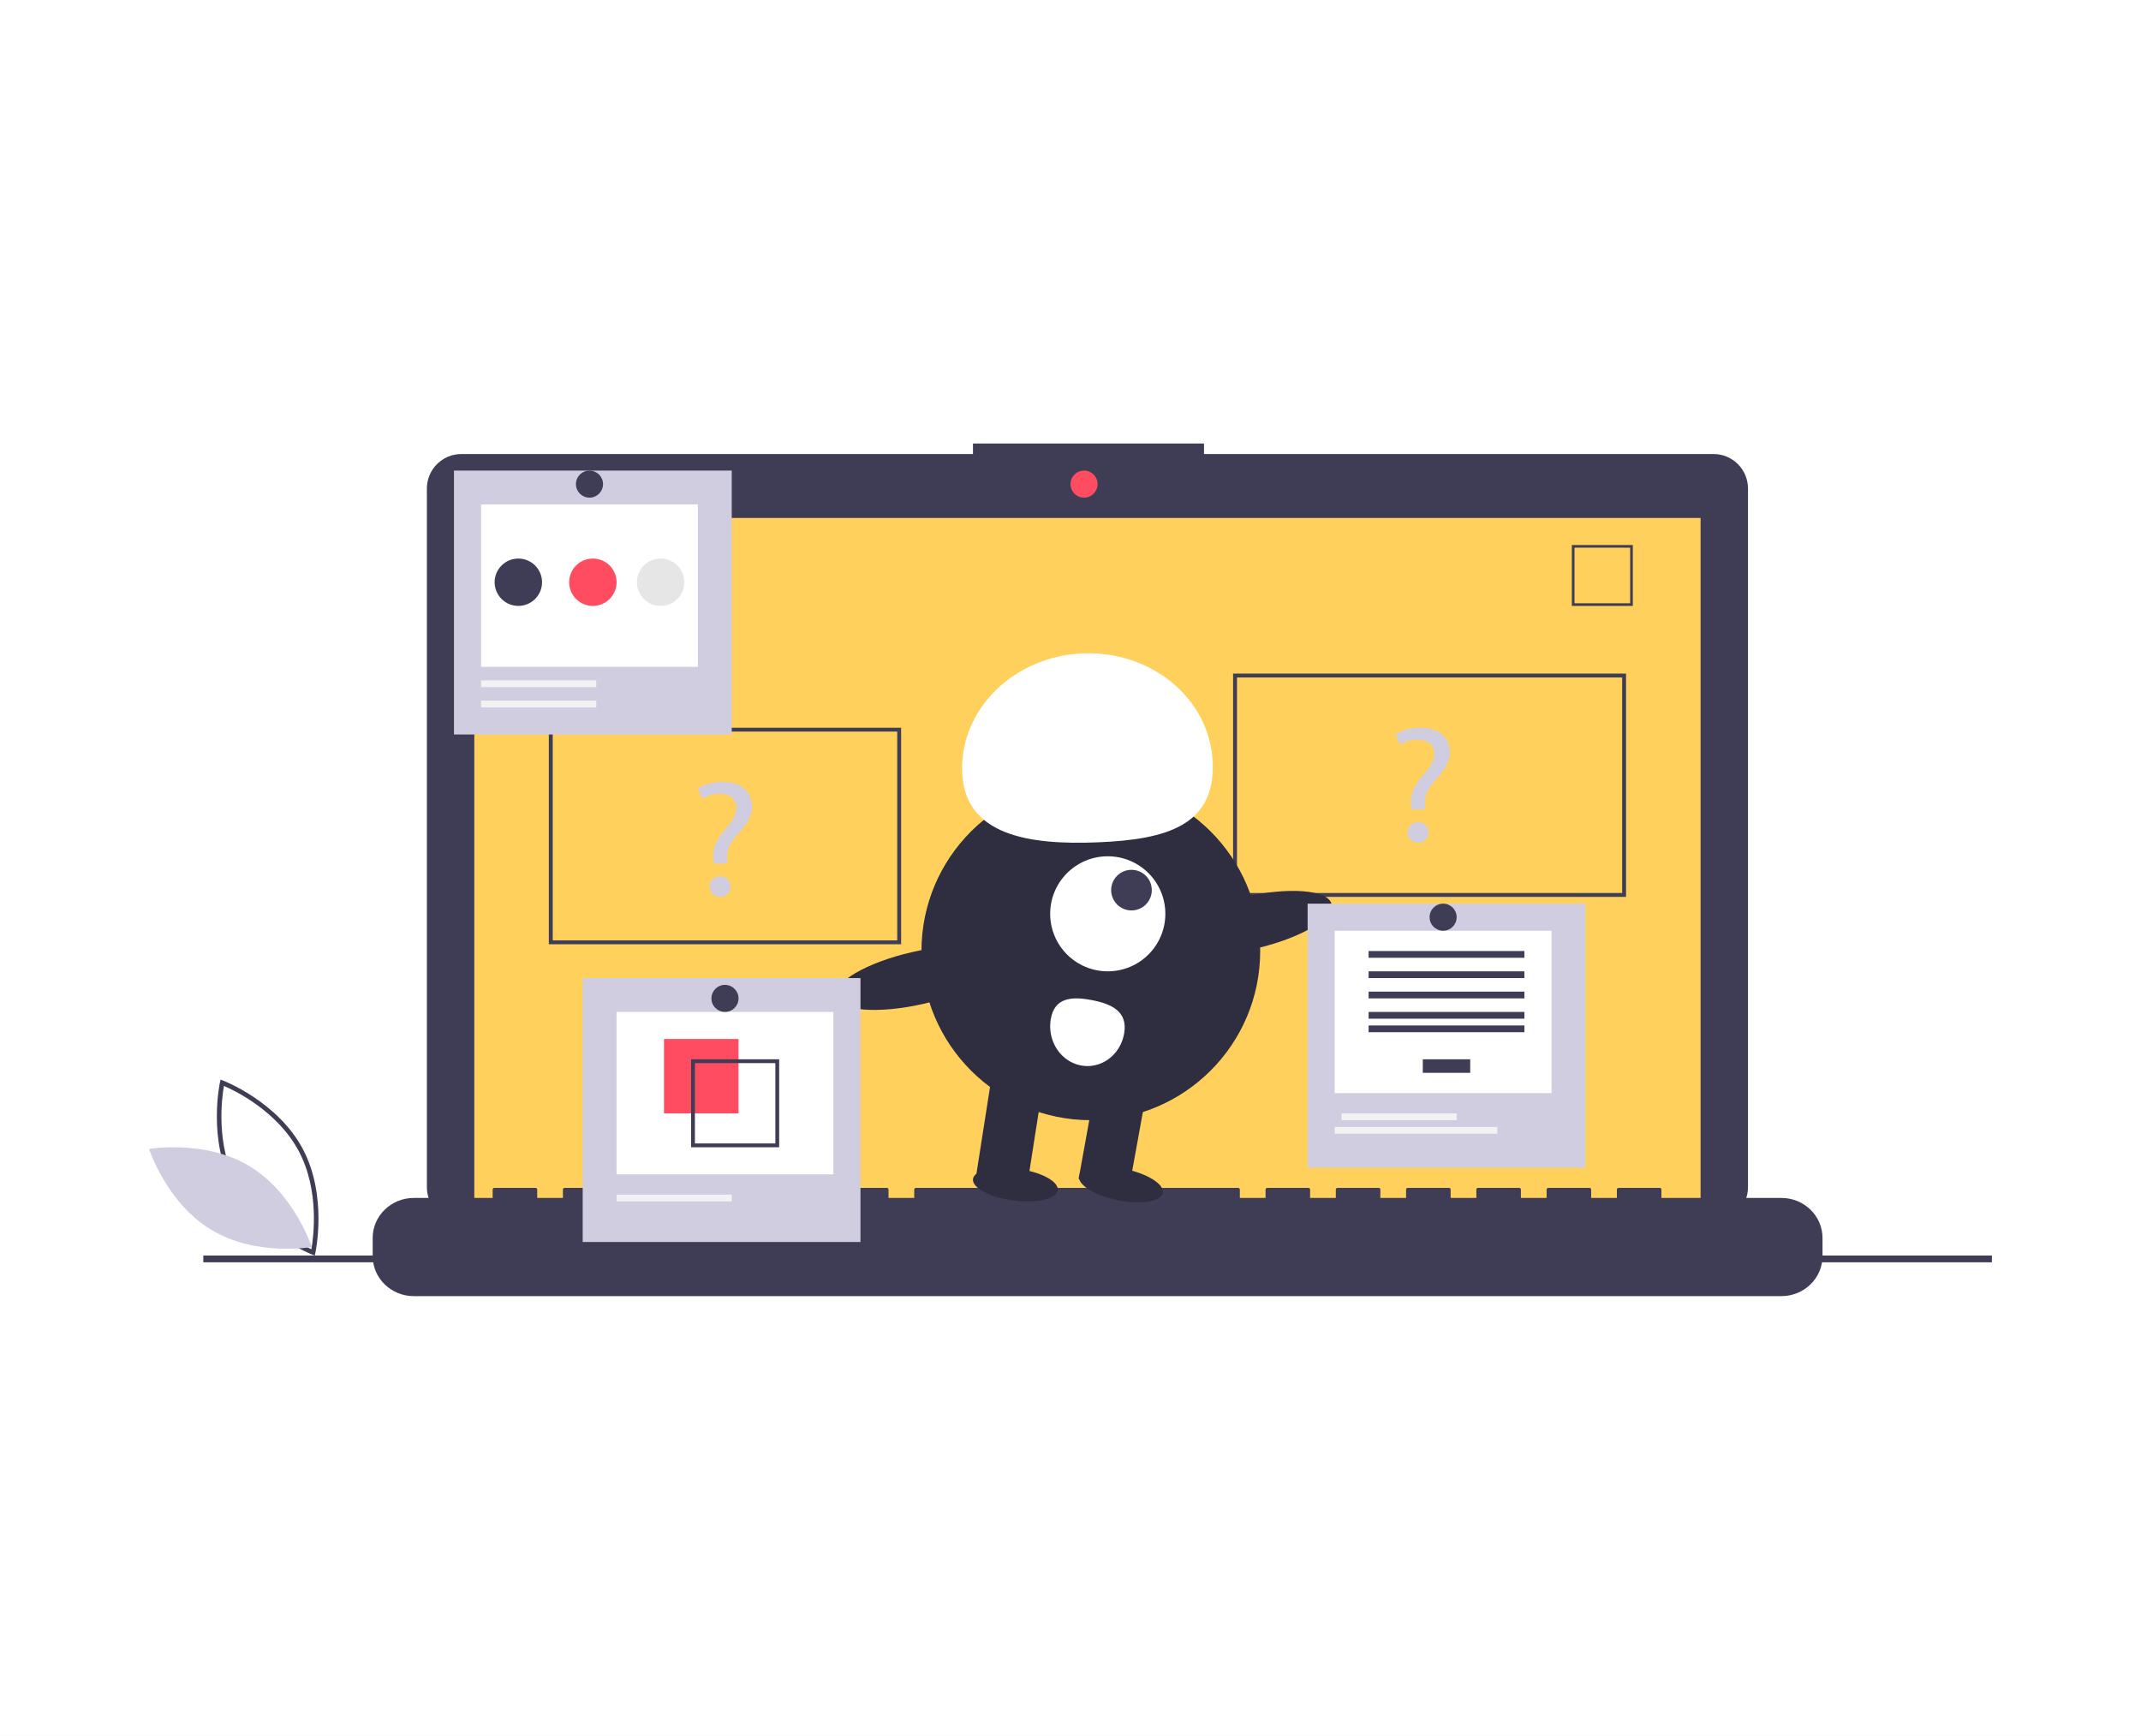
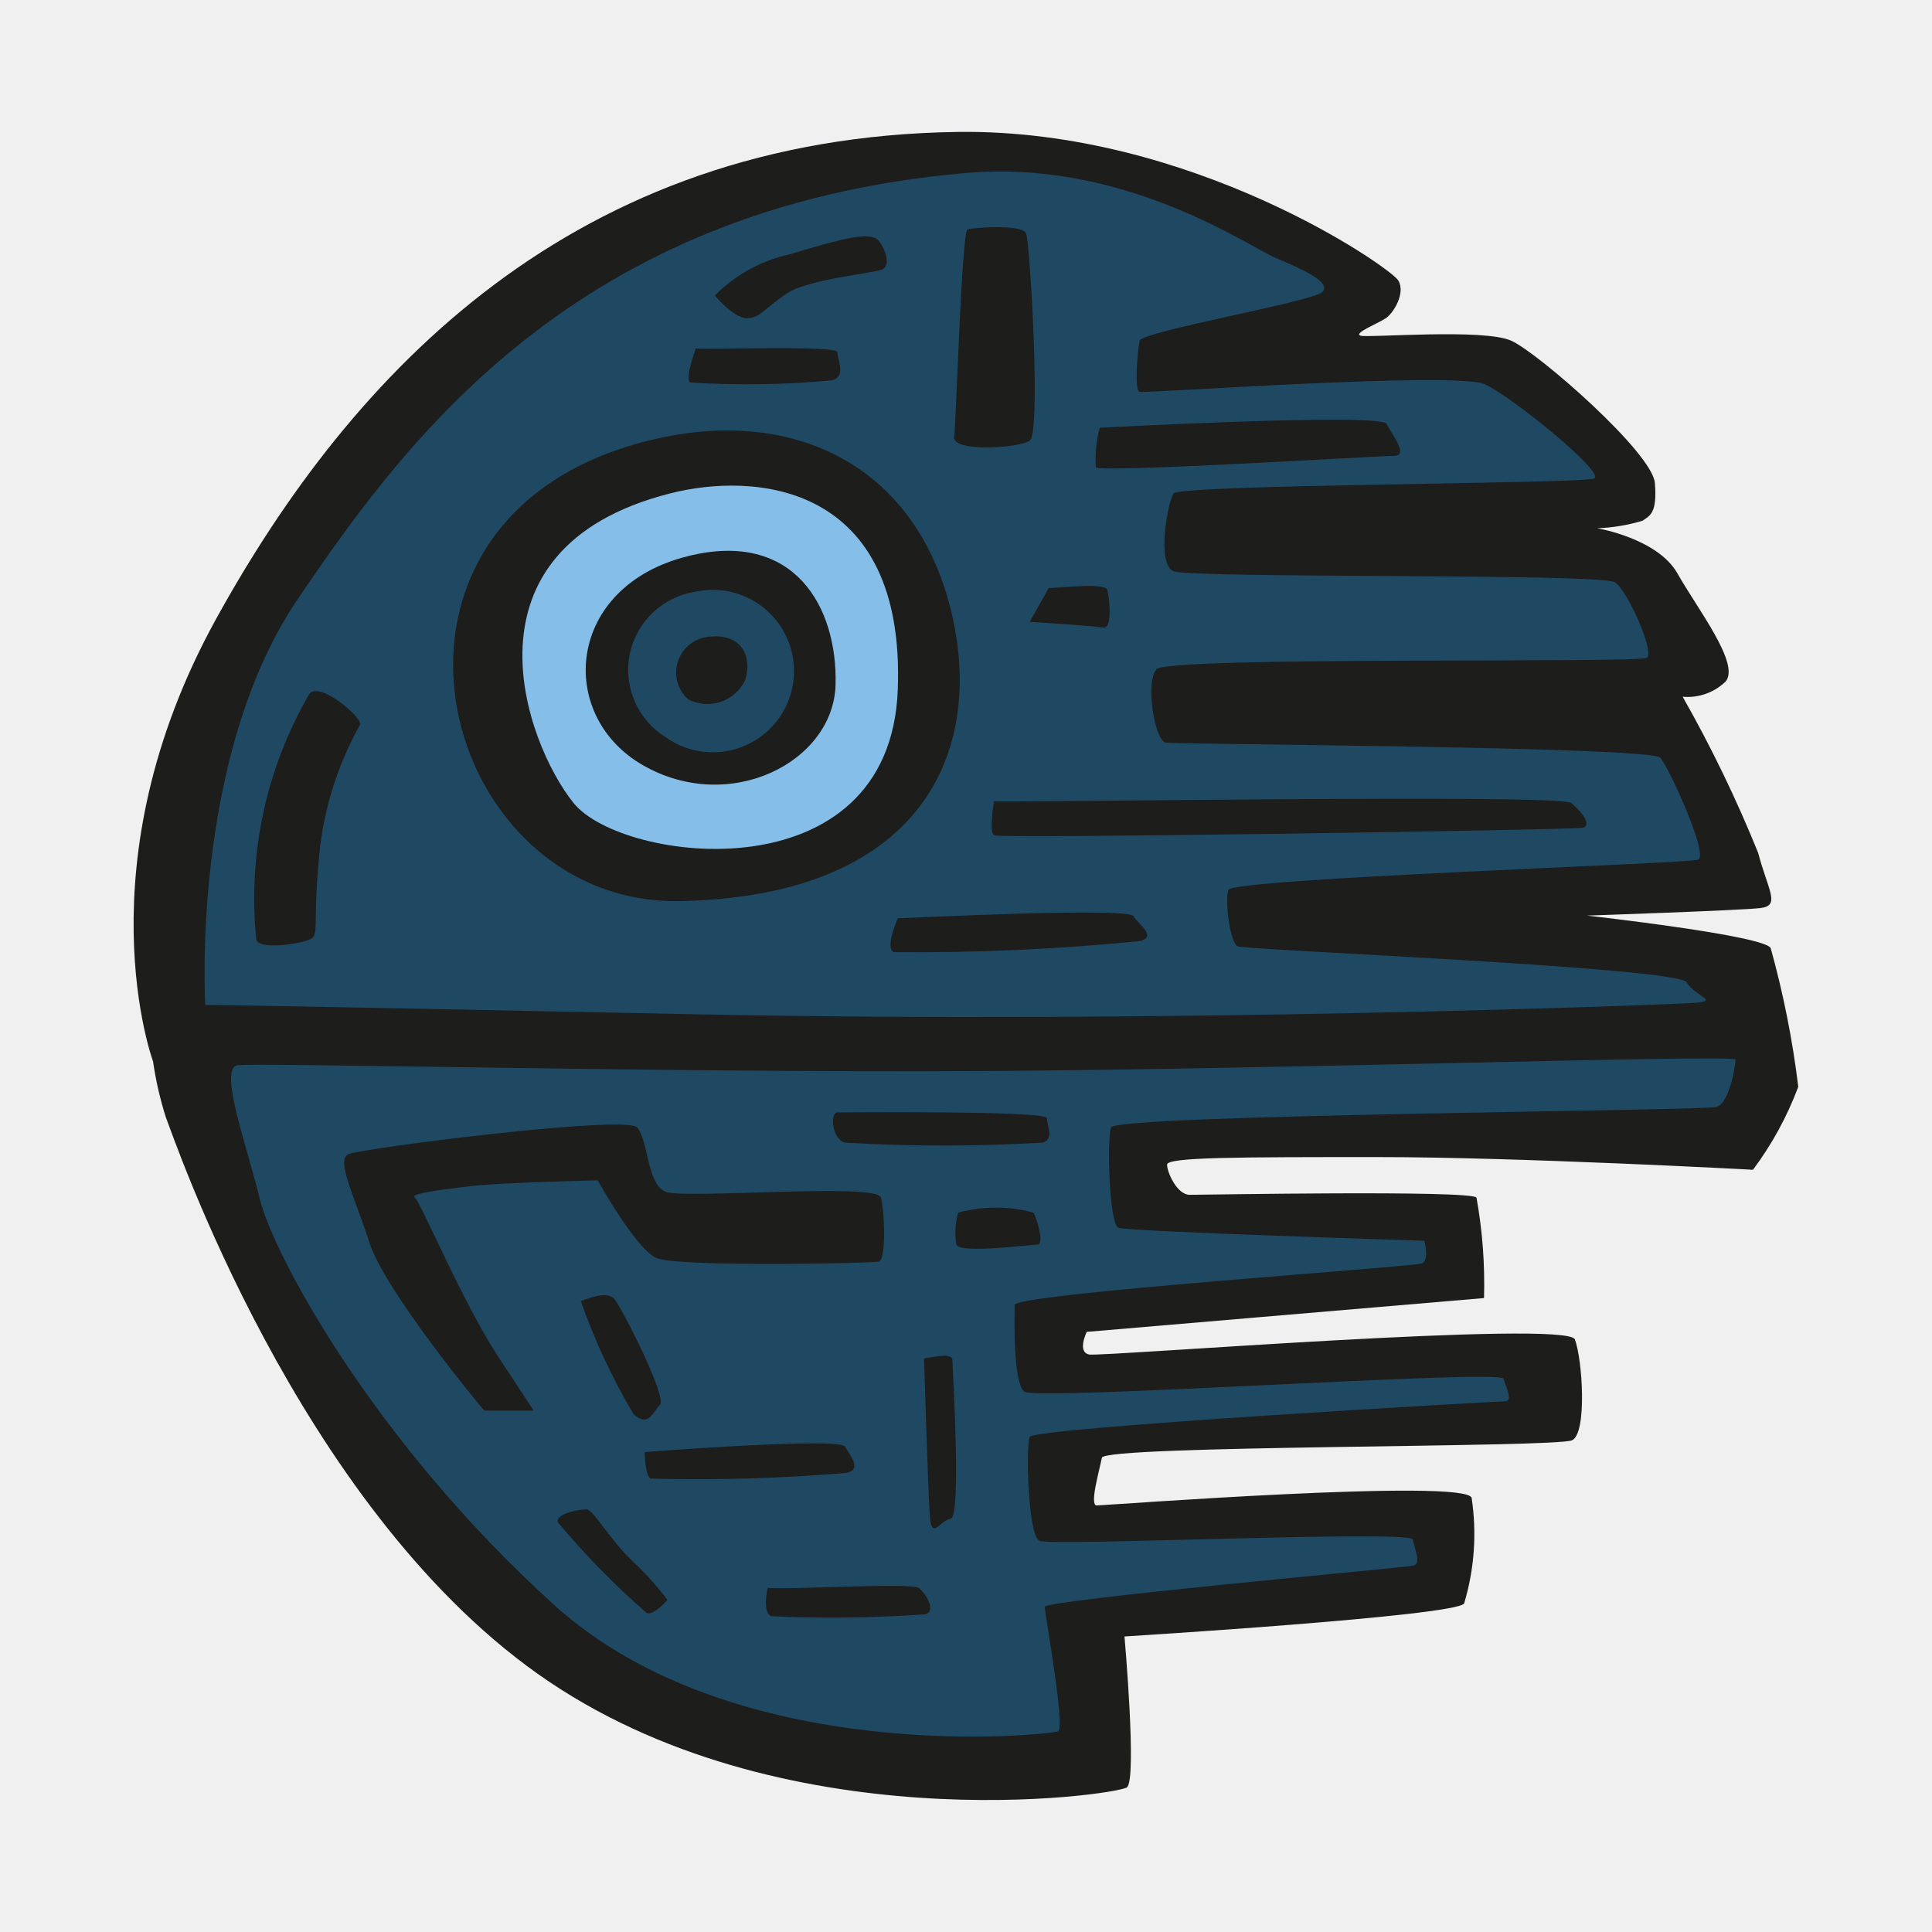
- <svg xmlns="http://www.w3.org/2000/svg" width="560px" height="454px" viewBox="0 0 560 454" version="1.1">
-   <g id="Agency-2" stroke="none" stroke-width="1" fill="none" fill-rule="evenodd">
-     <g id="Agency-1" transform="translate(-172, -1602)">
-       <g id="6" transform="translate(172, 1602)">
-         <rect id="Rectangle-Copy-16" fill="#FFFFFF" x="0" y="0" width="560" height="454" />
-         <g id="undraw_online_test_gba7" transform="translate(39, 116)" fill-rule="nonzero">
-           <path d="M43.33,212.381 L42.686,212.138 C42.545,212.084 28.467,206.652 21.873,194.336 C15.278,182.018 18.507,167.189 18.54,167.04 L18.692,166.365 L19.336,166.608 C19.477,166.662 33.555,172.094 40.15,184.41 C46.744,196.728 43.515,211.558 43.482,211.706 L43.33,212.381 Z M22.929,193.762 C28.504,204.176 39.629,209.514 42.448,210.733 C42.983,207.69 44.664,195.387 39.094,184.984 C33.524,174.581 22.394,169.235 19.575,168.013 C19.038,171.057 17.358,183.359 22.929,193.762 Z" id="Shape" fill="#3F3D56" />
-           <path d="M26.262,189.017 C38.006,196.094 42.529,210.151 42.529,210.151 C42.529,210.151 28.011,212.734 16.267,205.657 C4.523,198.58 0,184.523 0,184.523 C0,184.523 14.518,181.941 26.262,189.017 Z" id="Path" fill="#D0CDE1" />
-           <path d="M409.191,2.75 L275.92,2.75 L275.92,0 L215.49,0 L215.49,2.75 L81.669,2.75 C79.278,2.75 76.985,3.701 75.295,5.394 C73.604,7.087 72.654,9.383 72.654,11.777 L72.654,194.505 C72.654,199.49 76.69,203.532 81.669,203.532 L409.191,203.532 C411.582,203.532 413.875,202.581 415.566,200.888 C417.256,199.195 418.206,196.899 418.206,194.505 L418.206,11.777 C418.206,9.383 417.256,7.087 415.566,5.394 C413.875,3.701 411.582,2.75 409.191,2.75 Z" id="Path" fill="#3F3D56" />
-           <rect id="Rectangle" fill="#FFD15C" x="85.059" y="19.468" width="320.743" height="180.524" />
-           <ellipse id="Oval" fill="#FF4C60" cx="244.544" cy="10.619" rx="3.544" ry="3.54" />
-           <path d="M388.081,42.476 L372.132,42.476 L372.132,26.548 L388.081,26.548 L388.081,42.476 Z M372.826,41.784 L387.387,41.784 L387.387,27.24 L372.826,27.24 L372.826,41.784 Z" id="Shape" fill="#3F3D56" />
-           <path d="M426.94,197.32 L395.563,197.32 L395.563,195.119 C395.563,195.003 395.516,194.892 395.432,194.81 C395.348,194.729 395.234,194.683 395.115,194.683 L384.357,194.683 C384.238,194.683 384.124,194.729 384.04,194.81 C383.956,194.892 383.908,195.003 383.908,195.119 L383.908,197.32 L377.185,197.32 L377.185,195.119 C377.185,195.003 377.137,194.892 377.053,194.81 C376.969,194.729 376.855,194.683 376.736,194.683 L365.978,194.683 C365.859,194.683 365.745,194.729 365.661,194.81 C365.577,194.892 365.53,195.003 365.53,195.119 L365.53,197.32 L358.806,197.32 L358.806,195.119 C358.806,195.003 358.759,194.892 358.675,194.81 C358.591,194.729 358.477,194.683 358.358,194.683 L347.6,194.683 C347.481,194.683 347.367,194.729 347.283,194.81 C347.199,194.892 347.152,195.003 347.152,195.119 L347.152,197.32 L340.428,197.32 L340.428,195.119 C340.428,195.003 340.381,194.892 340.297,194.81 C340.213,194.729 340.099,194.683 339.98,194.683 L329.222,194.683 C329.103,194.683 328.989,194.729 328.905,194.81 C328.821,194.892 328.773,195.003 328.773,195.119 L328.773,197.32 L322.05,197.32 L322.05,195.119 C322.05,195.003 322.002,194.892 321.918,194.81 C321.834,194.729 321.72,194.683 321.601,194.683 L310.843,194.683 C310.725,194.683 310.611,194.729 310.526,194.81 C310.442,194.892 310.395,195.003 310.395,195.119 L310.395,197.32 L303.671,197.32 L303.671,195.119 C303.671,195.003 303.624,194.892 303.54,194.81 C303.456,194.729 303.342,194.683 303.223,194.683 L292.465,194.683 C292.346,194.683 292.232,194.729 292.148,194.81 C292.064,194.892 292.017,195.003 292.017,195.119 L292.017,197.32 L285.293,197.32 L285.293,195.119 C285.293,195.003 285.246,194.892 285.162,194.81 C285.078,194.729 284.964,194.683 284.845,194.683 L200.574,194.683 C200.455,194.683 200.341,194.729 200.257,194.81 C200.173,194.892 200.125,195.003 200.125,195.119 L200.125,197.32 L193.402,197.32 L193.402,195.119 C193.402,195.003 193.354,194.892 193.27,194.81 C193.186,194.729 193.072,194.683 192.953,194.683 L182.195,194.683 C182.076,194.683 181.962,194.729 181.878,194.81 C181.794,194.892 181.747,195.003 181.747,195.119 L181.747,197.32 L175.023,197.32 L175.023,195.119 C175.023,195.003 174.976,194.892 174.892,194.81 C174.808,194.729 174.694,194.683 174.575,194.683 L163.817,194.683 C163.698,194.683 163.584,194.729 163.5,194.81 C163.416,194.892 163.369,195.003 163.369,195.119 L163.369,197.32 L156.645,197.32 L156.645,195.119 C156.645,195.003 156.598,194.892 156.514,194.81 C156.43,194.729 156.316,194.683 156.197,194.683 L145.439,194.683 C145.32,194.683 145.206,194.729 145.122,194.81 C145.038,194.892 144.99,195.003 144.99,195.119 L144.99,197.32 L138.267,197.32 L138.267,195.119 C138.267,195.003 138.219,194.892 138.135,194.81 C138.051,194.729 137.937,194.683 137.818,194.683 L127.06,194.683 C126.942,194.683 126.827,194.729 126.743,194.81 C126.659,194.892 126.612,195.003 126.612,195.119 L126.612,197.32 L119.888,197.32 L119.888,195.119 C119.888,195.003 119.841,194.892 119.757,194.81 C119.673,194.729 119.559,194.683 119.44,194.683 L108.682,194.683 C108.563,194.683 108.449,194.729 108.365,194.81 C108.281,194.892 108.234,195.003 108.234,195.119 L108.234,197.32 L101.51,197.32 L101.51,195.119 C101.51,195.003 101.463,194.892 101.379,194.81 C101.295,194.729 101.181,194.683 101.062,194.683 L90.304,194.683 C90.185,194.683 90.071,194.729 89.987,194.81 C89.903,194.892 89.856,195.003 89.856,195.119 L89.856,197.32 L69.236,197.32 C63.294,197.32 58.478,202.008 58.478,207.792 L58.478,212.528 C58.478,218.311 63.294,223 69.236,223 L426.94,223 C432.882,223 437.699,218.311 437.699,212.528 L437.699,207.792 C437.699,202.008 432.882,197.32 426.94,197.32 Z" id="Path" fill="#3F3D56" />
-           <rect id="Rectangle" fill="#3F3D56" x="14.176" y="212.381" width="467.824" height="1.77" />
-           <path d="M386.309,118.579 L283.529,118.579 L283.529,60.175 L386.309,60.175 L386.309,118.579 Z M284.547,117.564 L385.291,117.564 L385.291,61.19 L284.547,61.19 L284.547,117.564 Z" id="Shape" fill="#3F3D56" />
-           <path d="M196.699,130.968 L104.551,130.968 L104.551,74.333 L196.699,74.333 L196.699,130.968 Z M105.575,129.957 L195.675,129.957 L195.675,75.345 L105.575,75.345 L105.575,129.957 Z" id="Shape" fill="#3F3D56" />
-           <path d="M147.653,109.847 L147.561,108.723 C147.287,106.389 148.11,103.838 150.396,101.245 C152.454,98.953 153.598,97.268 153.598,95.322 C153.598,93.118 152.134,91.648 149.253,91.605 C147.605,91.598 145.995,92.066 144.634,92.945 L143.537,90.221 C145.046,89.184 147.653,88.492 150.076,88.492 C155.335,88.492 157.713,91.562 157.713,94.847 C157.713,97.786 155.975,99.905 153.78,102.368 C151.768,104.616 151.037,106.518 151.174,108.723 L151.219,109.847 L147.653,109.847 Z M146.647,115.899 C146.597,115.186 146.865,114.486 147.386,113.968 C147.908,113.451 148.634,113.163 149.39,113.176 C150.991,113.176 152.089,114.299 152.089,115.899 C152.13,116.843 151.62,117.733 150.761,118.217 C149.903,118.7 148.832,118.7 147.974,118.217 C147.115,117.733 146.605,116.843 146.647,115.899 L146.647,115.899 Z" id="Shape" fill="#D0CDE1" />
-           <path d="M330.175,95.688 L330.083,94.564 C329.809,92.23 330.632,89.679 332.918,87.086 C334.976,84.795 336.12,83.109 336.12,81.164 C336.12,78.959 334.656,77.489 331.775,77.446 C330.127,77.44 328.517,77.907 327.156,78.786 L326.059,76.063 C327.568,75.025 330.175,74.333 332.598,74.333 C337.857,74.333 340.235,77.403 340.235,80.688 C340.235,83.628 338.497,85.746 336.302,88.21 C334.29,90.457 333.559,92.36 333.696,94.564 L333.742,95.688 L330.175,95.688 Z M329.169,101.74 C329.119,101.027 329.387,100.327 329.909,99.81 C330.43,99.292 331.157,99.005 331.912,99.017 C333.513,99.017 334.611,100.141 334.611,101.74 C334.652,102.685 334.142,103.574 333.284,104.058 C332.425,104.542 331.355,104.542 330.496,104.058 C329.637,103.574 329.127,102.685 329.169,101.74 L329.169,101.74 Z" id="Shape" fill="#D0CDE1" />
-           <ellipse id="Oval" fill="#2F2E41" cx="246.316" cy="132.738" rx="44.301" ry="44.246" />
-           <polygon id="Path" fill="#2F2E41" points="229.572 194.683 216.191 192.282 220.531 164.595 233.912 166.996" />
-           <polygon id="Rectangle" fill="#2F2E41" transform="translate(251.8691, 181.7079) rotate(10.26106) translate(-251.8691, -181.7079) " points="245.163 169.697 258.577 169.696 258.575 193.719 245.161 193.72" />
-           <ellipse id="Oval" fill="#2F2E41" transform="translate(254.1933, 193.7983) rotate(-78.58697) translate(-254.1933, -193.7983) " cx="254.193" cy="193.798" rx="4.19" ry="11.178" />
-           <ellipse id="Oval" fill="#2F2E41" transform="translate(226.5773, 193.8295) rotate(-82.4537) translate(-226.5773, -193.8295) " cx="226.577" cy="193.83" rx="4.19" ry="11.178" />
-           <ellipse id="Oval" fill="#FFFFFF" cx="250.746" cy="123.004" rx="15.062" ry="15.044" />
-           <ellipse id="Oval" fill="#3F3D56" cx="256.949" cy="116.81" rx="5.316" ry="5.31" />
-           <path d="M212.67,86.04 C212.004,69.578 226.131,55.634 244.223,54.896 C262.316,54.157 277.522,66.905 278.188,83.367 C278.854,99.83 266.277,103.57 248.185,104.308 C230.093,105.046 213.335,102.503 212.67,86.04 Z" id="Path" fill="#FFFFFF" />
-           <ellipse id="Oval" fill="#2F2E41" transform="translate(287.753, 125.375) rotate(-12.9101) translate(-287.753, -125.375) " cx="287.753" cy="125.375" rx="22.076" ry="6.928" />
-           <ellipse id="Oval" fill="#2F2E41" transform="translate(201.0808, 139.7825) rotate(-12.9101) translate(-201.0808, -139.7825) " cx="201.081" cy="139.783" rx="22.076" ry="6.928" />
-           <path d="M235.84,150.557 C235.219,154.218 236.475,157.954 239.134,160.358 C241.794,162.763 245.453,163.47 248.733,162.213 C252.013,160.957 254.416,157.928 255.036,154.267 C255.996,148.607 251.898,146.605 246.597,145.58 C241.296,144.556 236.8,144.897 235.84,150.557 Z" id="Path" fill="#FFFFFF" />
-           <rect id="Rectangle" fill="#D0CDE1" x="79.743" y="7.079" width="72.654" height="69.024" />
-           <rect id="Rectangle" fill="#FFFFFF" x="86.831" y="15.929" width="56.706" height="42.476" />
-           <rect id="Rectangle" fill="#F2F2F2" x="86.831" y="61.944" width="30.125" height="1.77" />
-           <rect id="Rectangle" fill="#F2F2F2" x="86.831" y="67.254" width="30.125" height="1.77" />
-           <ellipse id="Oval" fill="#3F3D56" cx="96.577" cy="36.282" rx="6.202" ry="6.194" />
-           <ellipse id="Oval" fill="#FF4C60" cx="116.07" cy="36.282" rx="6.202" ry="6.194" />
-           <ellipse id="Oval" fill="#E6E6E6" cx="133.79" cy="36.282" rx="6.202" ry="6.194" />
-           <ellipse id="Oval" fill="#3F3D56" cx="115.184" cy="10.619" rx="3.544" ry="3.54" />
-           <rect id="Rectangle" fill="#D0CDE1" x="113.412" y="139.817" width="72.654" height="69.024" />
-           <rect id="Rectangle" fill="#FFFFFF" x="122.272" y="148.667" width="56.706" height="42.476" />
-           <rect id="Rectangle" fill="#FF4C60" x="134.676" y="155.746" width="19.493" height="19.468" />
-           <path d="M141.765,161.056 L141.765,184.063 L164.801,184.063 L164.801,161.056 L141.765,161.056 Z M163.802,183.065 L142.764,183.065 L142.764,162.054 L163.802,162.054 L163.802,183.065 Z" id="Shape" fill="#3F3D56" />
-           <rect id="Rectangle" fill="#F2F2F2" x="122.272" y="196.452" width="30.125" height="1.77" />
-           <ellipse id="Oval" fill="#3F3D56" cx="150.625" cy="145.127" rx="3.544" ry="3.54" />
-           <rect id="Rectangle" fill="#D0CDE1" x="303.022" y="120.349" width="72.654" height="69.024" />
-           <rect id="Rectangle" fill="#FFFFFF" x="310.11" y="127.429" width="56.706" height="42.476" />
-           <rect id="Rectangle" fill="#3F3D56" x="333.147" y="161.056" width="12.404" height="3.54" />
-           <rect id="Rectangle" fill="#3F3D56" x="318.971" y="132.738" width="40.757" height="1.77" />
-           <rect id="Rectangle" fill="#3F3D56" x="318.971" y="138.048" width="40.757" height="1.77" />
-           <rect id="Rectangle" fill="#3F3D56" x="318.971" y="143.357" width="40.757" height="1.77" />
-           <rect id="Rectangle" fill="#3F3D56" x="318.971" y="148.667" width="40.757" height="1.77" />
-           <rect id="Rectangle" fill="#3F3D56" x="318.971" y="152.206" width="40.757" height="1.77" />
-           <rect id="Rectangle" fill="#F2F2F2" x="311.882" y="175.214" width="30.125" height="1.77" />
-           <rect id="Rectangle" fill="#F2F2F2" x="310.11" y="178.754" width="42.529" height="1.77" />
-           <ellipse id="Oval" fill="#3F3D56" cx="338.463" cy="123.889" rx="3.544" ry="3.54" />
-         </g>
-       </g>
-     </g>
+ <svg xmlns="http://www.w3.org/2000/svg" width="800px" height="800px" viewBox="0 0 64 64">
+   <path d="m31.74 4.37c7.75-.1 14.33 4.5 14.58 4.92s-.16 1.08-.41 1.25-1.09.5-.84.58 4.09-.25 5 .17 4.67 3.71 4.75 4.71-.16 1.08-.41 1.25a6 6 0 0 1 -1.5.25s2 .33 2.66 1.5 2.09 3 1.59 3.58a1.81 1.81 0 0 1 -1.42.5 43.32 43.32 0 0 1 2.5 5.17c.33 1.25.75 1.75.08 1.83s-5.75.25-5.75.25 6 .67 6.09 1.09a31.17 31.17 0 0 1 .91 4.58 11.06 11.06 0 0 1 -1.5 2.75s-7.75-.42-12.41-.42-7 0-7 .25.33 1 .75 1 9.25-.16 9.5.09a16.11 16.11 0 0 1 .25 3.33l-13.16 1.12s-.33.67.08.75 15.84-1.16 16.09-.5.41 3.09-.09 3.34-15.5.16-15.58.58-.42 1.58-.17 1.58 12.25-.91 12.42-.25a8 8 0 0 1 -.25 3.5c-.33.42-11.25 1.09-11.25 1.09s.42 4.75.08 5-11.5 1.91-19.5-3.75-12.09-17.84-12.34-18.46a11.57 11.57 0 0 1 -.42-1.84s-2.41-6.5 2.09-14.66 11.84-15.96 24.58-16.13z" fill="#1d1d1b" />
+   <path d="m32 5.73c5.24-.46 9.37 2.44 10.25 2.81s1.87.81 1.56 1.13-6 1.31-6.06 1.62-.19 1.63 0 1.69 10.5-.69 11.44-.25 4 2.94 3.62 3.12-13.75.19-13.94.5-.56 2.32 0 2.57 14.19.06 14.63.37 1.31 2.31 1.06 2.5-15.87-.06-16.25.38-.06 2.37.31 2.43 16.07.13 16.38.5 1.62 3.25 1.25 3.38-15.44.62-15.56 1 .06 1.75.31 1.87 14.56.69 14.87 1.19 1.19.63.13.69-17.31.69-32.94.37-16.26-.31-16.26-.31-.5-8.19 3.06-13.44 9.19-13 22.14-14.12z" fill="#1f4863" />
+   <g fill="#1d1d1b">
+     <path d="m36.43 14.17s9.31-.5 9.5-.13.75 1.06.25 1.06-9.75.57-9.88.38a4.16 4.16 0 0 1 .13-1.31z" />
+     <path d="m34.74 19.48c.31 0 1.87-.19 1.94.06s.18 1.31-.13 1.25-2.44-.19-2.44-.19z" />
+     <path d="m32.93 26.54c.25.06 18.75-.25 19.12.06s.69.75.38.82-19.32.37-19.5.25 0-1.13 0-1.13z" />
+     <path d="m29.74 30.42c.25 0 7.62-.38 7.81-.07s.75.63.25.82a74.33 74.33 0 0 1 -8.19.37c-.31-.12.13-1.12.13-1.12z" />
+     <path d="m23.68 9.79a5 5 0 0 1 2.5-1.37c1.87-.57 2.68-.75 2.93-.44s.38.81.13.94-2.44.31-3.19.81-.87.81-1.31.81-1.06-.75-1.06-.75z" />
+     <path d="m32.05 7.6c.18-.06 1.81-.18 1.94.13s.5 6.62.12 6.87-2.56.38-2.5-.12.25-6.81.44-6.88z" />
+     <path d="m23.05 11.54c.25.06 4.69-.12 4.69.13s.31.81-.19.93a29.86 29.86 0 0 1 -4.69.07c-.18-.13.19-1.13.19-1.13z" />
+     <path d="m22 14.48c4.27-.88 8.19.87 9.44 5.5s-.63 9.69-8.88 9.87-11.51-13.12-.56-15.37z" />
  </g>
+   <path d="m22.18 16.35c2.82-.73 7.82-.35 7.56 6.5s-9.13 5.75-10.74 3.75-3.95-8.43 3.18-10.25z" fill="#85bfe9" />
+   <path d="m22.8 18.42c3.51-.87 4.94 1.68 4.88 4.25s-3.5 4.33-6.38 2.68-2.56-5.93 1.5-6.93z" fill="#1d1d1b" />
+   <path d="m23.05 19.6a2.69 2.69 0 1 1 -1 4.82 2.62 2.62 0 0 1 1-4.82z" fill="#1f4863" />
+   <path d="m23.43 21.1c1.17-.16 1.5.69 1.25 1.44a1.39 1.39 0 0 1 -1.88.63 1.19 1.19 0 0 1 .63-2.07z" fill="#1d1d1b" />
+   <path d="m10.24 23c.31-.47 1.75.75 1.69 1a11 11 0 0 0 -1.32 4c-.25 2.25-.06 2.87-.25 3.06s-1.81.44-1.87.06a13.48 13.48 0 0 1 1.75-8.12z" fill="#1d1d1b" />
+   <path d="m7.86 35.29c.5-.1 14.32.25 24.57.19s25.06-.56 25.06-.38-.19 1.44-.63 1.57-19.93.25-20.06.68-.06 3.19.25 3.32 10.13.43 10.13.43.18.63-.07.75-13.5 1-13.5 1.38-.06 2.56.32 2.87 15.75-.75 15.87-.43.31.75.06.75-15.62.87-15.75 1.18-.06 3.25.32 3.44 12.31-.37 12.37-.04.31.81 0 .87-12.19 1.13-12.19 1.36.69 4 .44 4.12-10.69 1.25-16.69-4.18-9.31-11.63-9.75-13.44-1.37-4.31-.75-4.44z" fill="#1f4863" />
+   <path d="m16.05 46.73c-.19-.19-3.31-4-3.81-5.56s-1.13-2.75-.69-2.94 9.19-1.31 9.56-.88.32 1.88.94 2.13 7-.31 7.13.19.18 2.06-.07 2.12-6.68.19-7.37-.12-1.94-2.57-1.94-2.57-3.19.07-4.19.19-2.06.25-1.87.38 1.56 3.43 2.75 5.25l1.19 1.81z" fill="#1d1d1b" />
+   <path d="m19.24 43.1c.19-.06.87-.37 1.12-.06s1.75 3.25 1.5 3.5-.37.75-.87.31a20.85 20.85 0 0 1 -1.75-3.75z" fill="#1d1d1b" />
+   <path d="m21.36 48.1s6.44-.5 6.63-.18.56.75.06.87a58.49 58.49 0 0 1 -6.5.19c-.19-.13-.19-.88-.19-.88z" fill="#1d1d1b" />
+   <path d="m19.43 50c.22 0 .81 1.06 1.56 1.75a9.53 9.53 0 0 1 1.12 1.25s-.43.5-.68.44a26.91 26.91 0 0 1 -2.94-3c-.13-.27.62-.44.94-.44z" fill="#1d1d1b" />
+   <path d="m25.43 52.6c.68.07 4.75-.18 5 0s.62.82.18.88a45.29 45.29 0 0 1 -5.06.06c-.31-.12-.12-.94-.12-.94z" fill="#1d1d1b" />
+   <path d="m30.61 45c.38-.06.94-.19.94.06s.31 5.19-.06 5.25-.63.75-.69-.12-.19-5.19-.19-5.19z" fill="#1d1d1b" />
+   <path d="m31.74 40.17a4.81 4.81 0 0 1 2.5 0c.12.25.37 1.06.12 1.06s-2.56.31-2.68 0a2.46 2.46 0 0 1 .06-1.06z" fill="#1d1d1b" />
+   <path d="m27.74 36.85c.37 0 6.94-.06 6.94.19s.25.69-.13.81a55.22 55.22 0 0 1 -6.56 0c-.44-.12-.5-1-.25-1z" fill="#1d1d1b" />
</svg>
